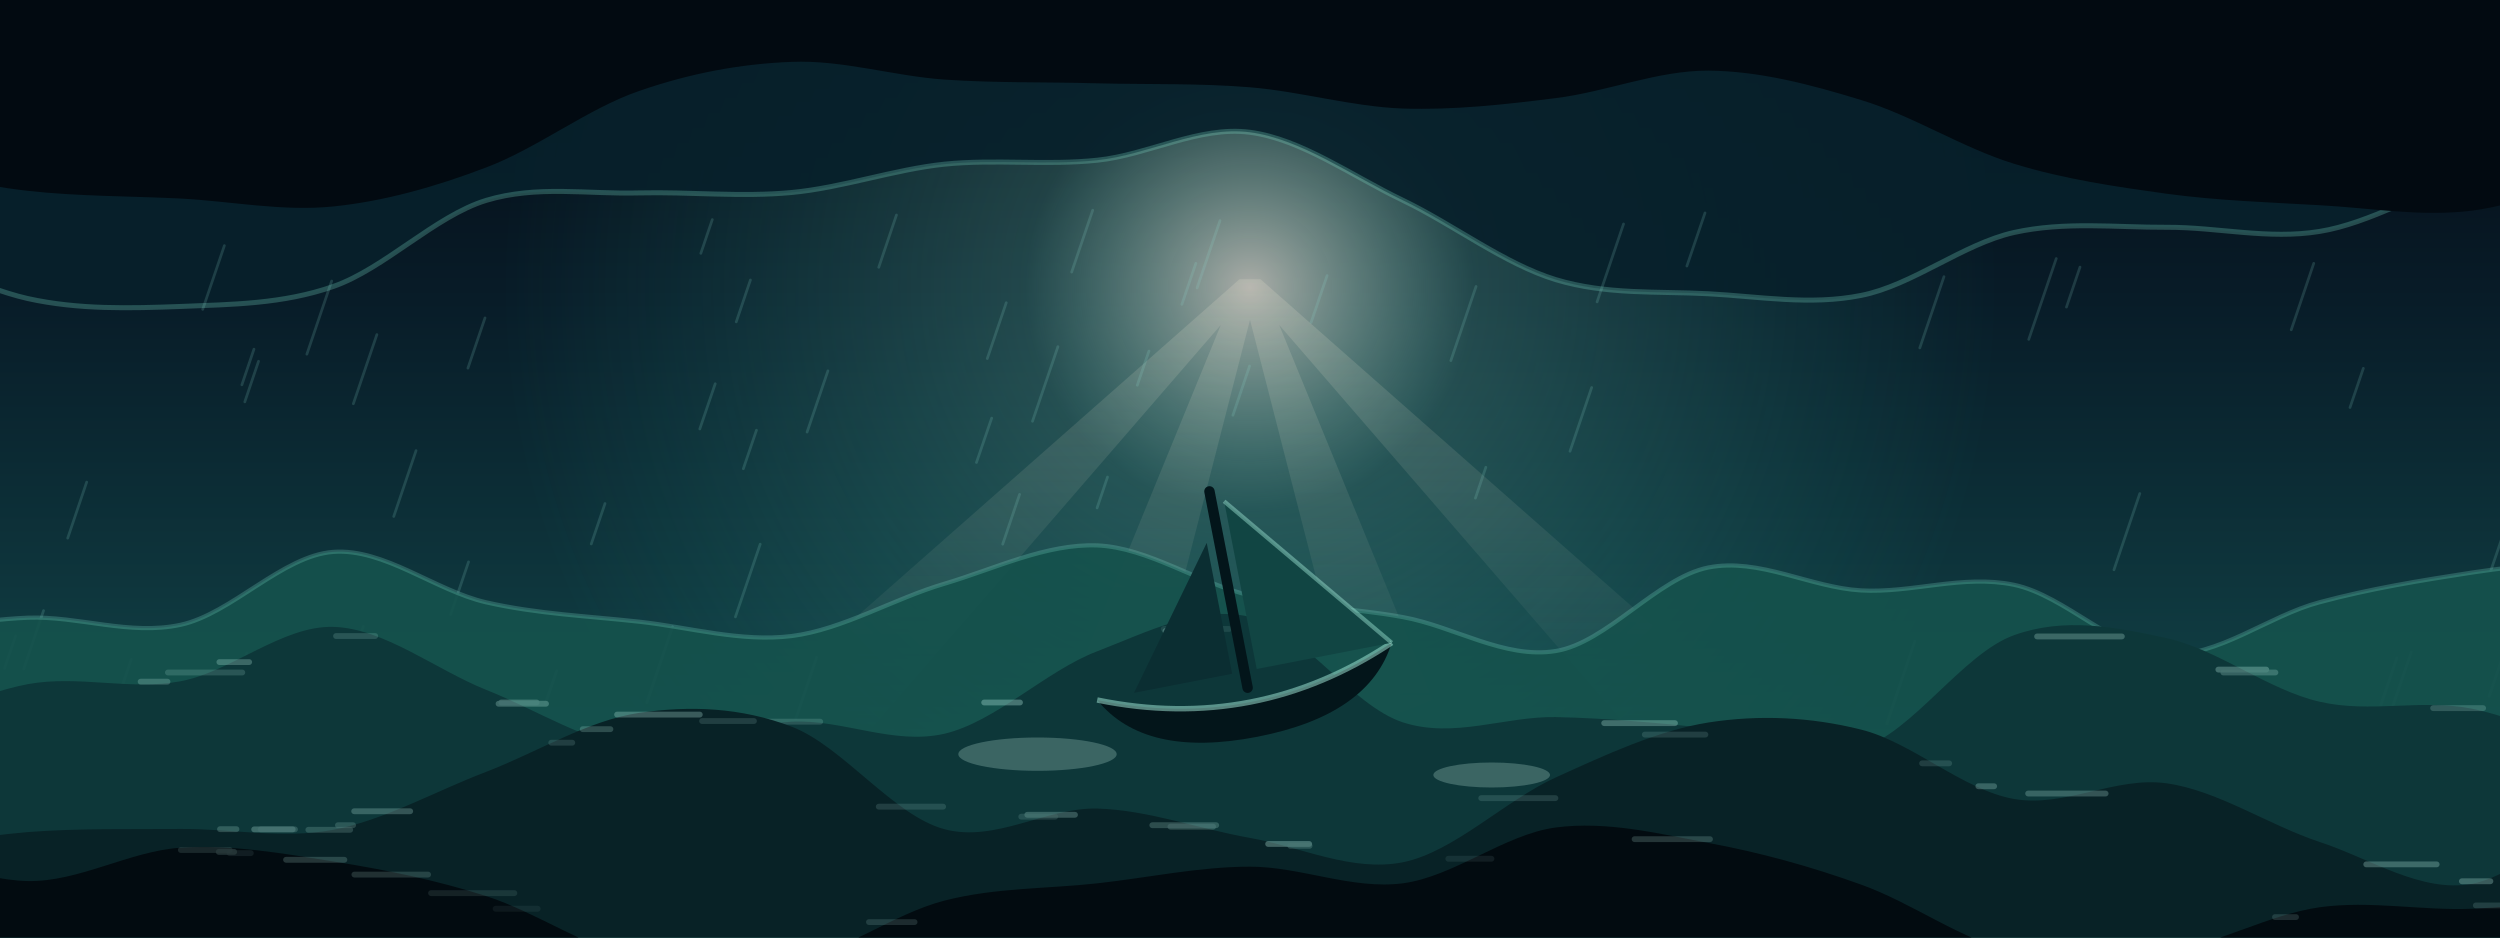
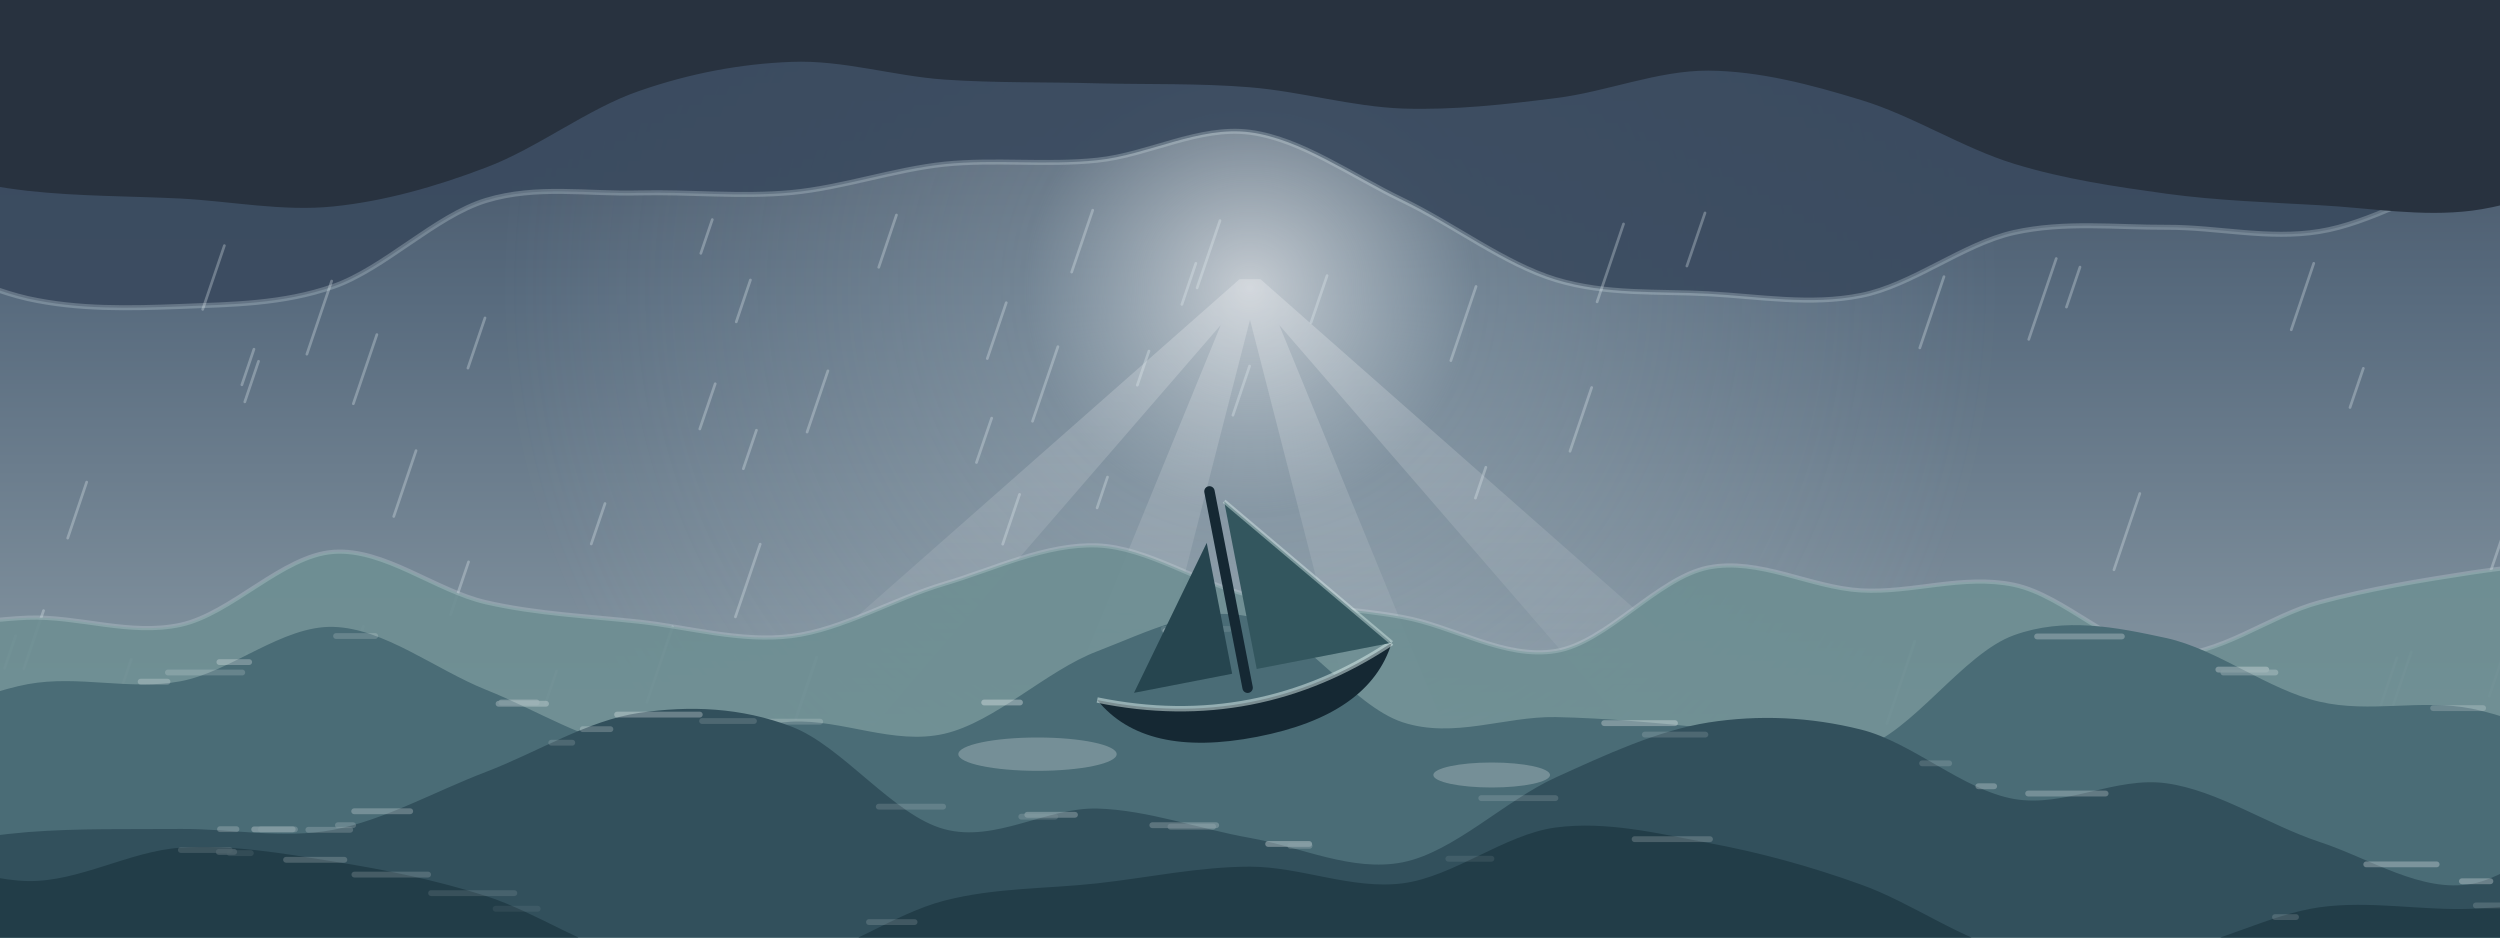
<svg xmlns="http://www.w3.org/2000/svg" viewBox="0 0 1200 450" width="1200" height="450" preserveAspectRatio="xMidYMid slice">
  <defs>
    <linearGradient id="g1" x1="0" y1="0" x2="0" y2="450" gradientUnits="userSpaceOnUse">
-       <stop offset="0" stop-color="#030812" />
-       <stop offset="0.32" stop-color="#081C28" />
-       <stop offset="0.68" stop-color="#0F3A40" />
-       <stop offset="1" stop-color="#1C635C" />
+       <stop offset="0" stop-color="#3D4A5C" />
+       <stop offset="0.32" stop-color="#586B7E" />
+       <stop offset="0.68" stop-color="#7E8F9C" />
+       <stop offset="1" stop-color="#AAB8BE" />
    </linearGradient>
    <radialGradient id="g2" cx="600" cy="138" r="360" gradientUnits="userSpaceOnUse">
-       <stop offset="0" stop-color="#FFF8EA" stop-opacity="0.66" />
-       <stop offset="0.3" stop-color="#7FE3CB" stop-opacity="0.22" />
-       <stop offset="1" stop-color="#2DD4BF" stop-opacity="0" />
+       <stop offset="0" stop-color="#FFFFFF" stop-opacity="0.66" />
+       <stop offset="0.3" stop-color="#D8E6EA" stop-opacity="0.22" />
+       <stop offset="1" stop-color="#D8E6EA" stop-opacity="0" />
    </radialGradient>
    <linearGradient id="g3" x1="0" y1="134" x2="0" y2="364" gradientUnits="userSpaceOnUse">
-       <stop offset="0" stop-color="#FDF3DC" stop-opacity="0.16" />
-       <stop offset="1" stop-color="#FDF3DC" stop-opacity="0" />
+       <stop offset="0" stop-color="#FFFFFF" stop-opacity="0.24" />
+       <stop offset="1" stop-color="#FFFFFF" stop-opacity="0" />
    </linearGradient>
  </defs>
  <rect width="1200" height="450" fill="url(#g1)" />
  <rect width="1200" height="450" fill="url(#g2)" />
-   <path d="M-60 114.4C-47.8 119.2 -11.1 137.8 13.3 143.3C37.8 148.7 62.2 148 86.7 147.1C111.1 146.1 135.6 146 160 137.5C184.4 129 208.9 103.7 233.3 96.2C257.8 88.8 282.2 93.3 306.7 92.6C331.1 92 355.6 94.7 380 92.4C404.4 90.1 428.9 81.4 453.3 78.8C477.8 76.3 502.2 79.5 526.7 76.9C551.1 74.4 575.6 60.3 600 63.5C624.4 66.7 648.9 84.4 673.3 96.1C697.8 107.9 722.2 126.7 746.7 134.2C771.1 141.6 795.6 139.7 820 141C844.4 142.3 868.9 146.7 893.3 141.8C917.8 137 942.2 117.1 966.7 111.6C991.1 106.2 1015.6 109.2 1040 109.1C1064.4 109 1088.9 115.1 1113.3 111.1C1137.8 107.2 1162.2 91.6 1186.7 85.3C1211.1 79 1247.8 75.3 1260 73.3L1260 -40L-60 -40Z" fill="#07202A" opacity="0.92" />
-   <path d="M-60 114.4C-47.8 119.2 -11.1 137.8 13.3 143.3C37.8 148.7 62.2 148 86.7 147.1C111.1 146.1 135.6 146 160 137.5C184.4 129 208.9 103.7 233.3 96.2C257.8 88.8 282.2 93.3 306.7 92.6C331.1 92 355.6 94.7 380 92.4C404.4 90.1 428.9 81.4 453.3 78.8C477.8 76.3 502.2 79.5 526.7 76.9C551.1 74.4 575.6 60.3 600 63.5C624.4 66.7 648.9 84.4 673.3 96.1C697.8 107.9 722.2 126.7 746.7 134.2C771.1 141.6 795.6 139.7 820 141C844.4 142.3 868.9 146.7 893.3 141.8C917.8 137 942.2 117.1 966.7 111.6C991.1 106.2 1015.6 109.2 1040 109.1C1064.4 109 1088.9 115.1 1113.3 111.1C1137.8 107.2 1162.2 91.6 1186.7 85.3C1211.1 79 1247.8 75.3 1260 73.3" fill="none" stroke="#7FE3CB" stroke-width="2.4" opacity="0.26" />
-   <path d="M-60 78.8C-47.8 81 -11.1 88.8 13.3 91.6C37.8 94.3 62.2 94.1 86.7 95.3C111.1 96.6 135.6 101.6 160 99.1C184.4 96.6 208.9 89.7 233.3 80.4C257.8 71.2 282.2 52.1 306.7 43.7C331.1 35.2 355.6 30.6 380 29.7C404.4 28.7 428.9 36.5 453.3 38.2C477.8 39.9 502.2 39.3 526.7 40C551.1 40.6 575.6 39.9 600 41.9C624.4 43.9 648.9 51.2 673.3 52.1C697.8 52.9 722.2 50.2 746.7 47.1C771.1 44.1 795.6 33.8 820 33.9C844.4 34.1 868.9 40.5 893.3 48C917.8 55.4 942.2 71.1 966.7 78.6C991.1 86.1 1015.6 89.6 1040 93C1064.4 96.3 1088.9 97.1 1113.3 98.5C1137.8 99.8 1162.2 104.2 1186.7 101.1C1211.1 98 1247.8 83.4 1260 79.9L1260 -40L-60 -40Z" fill="#020A11" />
+   <path d="M-60 114.4C-47.8 119.2 -11.1 137.8 13.3 143.3C37.8 148.7 62.2 148 86.7 147.1C111.1 146.1 135.6 146 160 137.5C184.4 129 208.9 103.7 233.3 96.2C257.8 88.8 282.2 93.3 306.7 92.6C331.1 92 355.6 94.7 380 92.4C404.4 90.1 428.9 81.4 453.3 78.8C477.8 76.3 502.2 79.5 526.7 76.9C551.1 74.4 575.6 60.3 600 63.5C624.4 66.7 648.9 84.4 673.3 96.1C697.8 107.9 722.2 126.7 746.7 134.2C771.1 141.6 795.6 139.7 820 141C844.4 142.3 868.9 146.7 893.3 141.8C917.8 137 942.2 117.1 966.7 111.6C991.1 106.2 1015.6 109.2 1040 109.1C1064.4 109 1088.9 115.1 1113.3 111.1C1137.8 107.2 1162.2 91.6 1186.7 85.3C1211.1 79 1247.8 75.3 1260 73.3L1260 -40L-60 -40Z" fill="#3A4A5E" opacity="0.92" />
+   <path d="M-60 114.4C-47.8 119.2 -11.1 137.8 13.3 143.3C37.8 148.7 62.2 148 86.7 147.1C111.1 146.1 135.6 146 160 137.5C184.4 129 208.9 103.7 233.3 96.2C257.8 88.8 282.2 93.3 306.7 92.6C331.1 92 355.6 94.7 380 92.4C404.4 90.1 428.9 81.4 453.3 78.8C477.8 76.3 502.2 79.5 526.7 76.9C551.1 74.4 575.6 60.3 600 63.5C624.4 66.7 648.9 84.4 673.3 96.1C697.8 107.9 722.2 126.7 746.7 134.2C771.1 141.6 795.6 139.7 820 141C844.4 142.3 868.9 146.7 893.3 141.8C917.8 137 942.2 117.1 966.7 111.6C991.1 106.2 1015.6 109.2 1040 109.1C1064.4 109 1088.9 115.1 1113.3 111.1C1137.8 107.2 1162.2 91.6 1186.7 85.3C1211.1 79 1247.8 75.3 1260 73.3" fill="none" stroke="#D8E6EA" stroke-width="2.4" opacity="0.26" />
+   <path d="M-60 78.8C-47.8 81 -11.1 88.8 13.3 91.6C37.8 94.3 62.2 94.1 86.7 95.3C111.1 96.6 135.6 101.6 160 99.1C184.4 96.6 208.9 89.7 233.3 80.4C257.8 71.2 282.2 52.1 306.7 43.7C331.1 35.2 355.6 30.6 380 29.7C404.4 28.7 428.9 36.5 453.3 38.2C477.8 39.9 502.2 39.3 526.7 40C551.1 40.6 575.6 39.9 600 41.9C624.4 43.9 648.9 51.2 673.3 52.1C697.8 52.9 722.2 50.2 746.7 47.1C771.1 44.1 795.6 33.8 820 33.9C844.4 34.1 868.9 40.5 893.3 48C917.8 55.4 942.2 71.1 966.7 78.6C991.1 86.1 1015.6 89.6 1040 93C1064.4 96.3 1088.9 97.1 1113.3 98.5C1137.8 99.8 1162.2 104.2 1186.7 101.1C1211.1 98 1247.8 83.4 1260 79.9L1260 -40L-60 -40Z" fill="#28323F" />
  <g fill="url(#g3)">
    <path d="M595 134L605 134L406 364L334 364ZM595 134L605 134L546 364L500.7 364ZM595 134L605 134L699.3 364L654 364ZM595 134L605 134L866 364L794 364Z" />
  </g>
-   <g fill="none" stroke="#8FDDD2" stroke-width="1.3" stroke-linecap="round" opacity="0.17">
+   <g fill="none" stroke="#E8F2F6" stroke-width="1.3" stroke-linecap="round" opacity="0.3">
    <path d="M7.5 305.2l-5.3 15.6M1233.5 120.7l-9.5 27.8M20.9 293.1l-9.5 28M1217 261.8l-13.1 38.5M919.1 307.8l-13.4 39.5M708.5 137.5l-12.1 35.6M41.6 231.4l-9.1 26.9M1206.6 299.6l-11.8 34.6M224.9 269.7l-8.6 25.3M107.7 117.9l-10.4 30.6M159.2 134.9l-11.9 35.1M322.8 300.9l-12.3 36.3M66.8 338.2l-13.1 38.4M574 126.4l-6.7 19.7M267.2 322l-5.4 15.7M1027.1 236.9l-12.4 36.6M987 124.1l-13.2 38.8M1157.4 313l-12.4 36.3M364.9 261.2l-11.9 34.9M713.2 224.3l-5 14.8M779.3 107.5l-12.7 37.4M524.1 320.4l-6.4 18.9M199.7 216.3l-10.7 31.6M124.1 173.4l-6.6 19.5M585.6 105.9l-11 32.3M180.9 160.6l-11.3 33.2M476 200.7l-7.3 21.3M720.3 349.5l-9.1 26.8M174.4 300.7l-13.6 39.9M1110.6 126.4l-10.8 31.9M587.2 282.9l-5.3 15.5M-9.8 131.6l-12.9 37.9M599.8 175.7l-8 23.6M232.8 152.6l-8.2 24.1M341.9 105.4l-5.5 16.2M1205.7 244.2l-10.2 30M397.4 178l-10 29.4M637 132.3l-7.7 22.5M489.4 237.3l-8.1 23.9M507.8 166.4l-12.2 35.8M551.5 168.5l-5.6 16.4M167.3 304.1l-7.4 21.8M430.3 103.2l-8.5 25.1M764 186l-10.4 30.6M392 315.5l-10 29.5M998.4 128.2l-6.5 19.2M290.4 241.7l-6.6 19.4M483 145.3l-9.1 26.8M343.3 184.2l-7.4 21.7M-14.9 298.9l-12.5 36.7M118.5 313.4l-13.6 39.9M933.1 132.8l-11.6 34.2M1134.4 176.8l-6.4 18.8M1150.5 315.8l-7.7 22.6M524.5 100.9l-10.1 29.7M99 347.4l-11.8 34.8M363.1 206.5l-6.3 18.5M63 316.5l-13.5 39.7M360.2 134.4l-6.8 20.1M818.4 102.2l-8.7 25.5M603.7 279.7l-12.7 37.4M531.6 229l-5 14.8M182 333.5l-12.7 37.4M121.9 167.6l-5.8 17.1" />
  </g>
-   <path d="M-60 305.6C-47.8 304.1 -11.1 297.5 13.3 296.5C37.8 295.6 62.2 305.2 86.7 299.9C111.1 294.6 135.6 266.7 160 264.9C184.4 263.1 208.9 283.5 233.3 289.1C257.8 294.7 282.2 295.7 306.7 298.4C331.1 301.1 355.6 308.3 380 305.3C404.4 302.2 428.9 287.4 453.3 280.2C477.8 272.9 502.2 260.9 526.7 261.8C551.1 262.8 575.6 280.1 600 285.8C624.4 291.5 648.9 291.7 673.3 296.2C697.8 300.6 722.2 316.5 746.7 312.5C771.1 308.6 795.6 277.3 820 272.4C844.4 267.6 868.9 282 893.3 283.4C917.8 284.8 942.2 275.6 966.7 280.7C991.1 285.8 1015.6 312.7 1040 314.1C1064.4 315.5 1088.9 295.6 1113.3 289.1C1137.8 282.5 1162.2 278.6 1186.7 274.8C1211.1 271.1 1247.8 267.9 1260 266.5L1260 490L-60 490Z" fill="#15514C" opacity="0.92" />
-   <path d="M-60 305.6C-47.8 304.1 -11.1 297.5 13.3 296.5C37.8 295.6 62.2 305.2 86.7 299.9C111.1 294.6 135.6 266.7 160 264.9C184.4 263.1 208.9 283.5 233.3 289.1C257.8 294.7 282.2 295.7 306.7 298.4C331.1 301.1 355.6 308.3 380 305.3C404.4 302.2 428.9 287.4 453.3 280.2C477.8 272.9 502.2 260.9 526.7 261.8C551.1 262.8 575.6 280.1 600 285.8C624.4 291.5 648.9 291.7 673.3 296.2C697.8 300.6 722.2 316.5 746.7 312.5C771.1 308.6 795.6 277.3 820 272.4C844.4 267.6 868.9 282 893.3 283.4C917.8 284.8 942.2 275.6 966.7 280.7C991.1 285.8 1015.6 312.7 1040 314.1C1064.4 315.5 1088.9 295.6 1113.3 289.1C1137.8 282.5 1162.2 278.6 1186.7 274.8C1211.1 271.1 1247.8 267.9 1260 266.5" fill="none" stroke="#7FE3CB" stroke-width="2" opacity="0.24" />
-   <path d="M-60 354.2C-47.8 349.9 -11.1 333 13.3 328.4C37.8 323.9 62.2 331.6 86.7 327C111.1 322.4 135.6 300.2 160 300.9C184.4 301.6 208.9 321.3 233.3 331.1C257.8 340.8 282.2 356.7 306.7 359.3C331.1 361.8 355.6 347.6 380 346.4C404.4 345.2 428.9 357.8 453.3 352.2C477.8 346.5 502.2 321.9 526.7 312.6C551.1 303.2 575.6 290.4 600 296.1C624.4 301.8 648.9 338.7 673.3 346.7C697.8 354.7 722.2 343.8 746.7 344.2C771.1 344.7 795.6 347 820 349.5C844.4 352 868.9 366.6 893.3 359.2C917.8 351.8 942.2 313.7 966.7 304.9C991.1 296.1 1015.6 301 1040 306.3C1064.4 311.7 1088.9 331.2 1113.3 336.8C1137.8 342.5 1162.2 335.3 1186.7 340.2C1211.1 345.2 1247.8 362.2 1260 366.6L1260 490L-60 490Z" fill="#0D3739" />
-   <g fill="#BFF3E8" opacity="0.32">
+   <path d="M-60 305.6C-47.8 304.1 -11.1 297.5 13.3 296.5C37.8 295.6 62.2 305.2 86.7 299.9C111.1 294.6 135.6 266.7 160 264.9C184.4 263.1 208.9 283.5 233.3 289.1C257.8 294.7 282.2 295.7 306.7 298.4C331.1 301.1 355.6 308.3 380 305.3C404.4 302.2 428.9 287.4 453.3 280.2C477.8 272.9 502.2 260.9 526.7 261.8C551.1 262.8 575.6 280.1 600 285.8C624.4 291.5 648.9 291.7 673.3 296.2C697.8 300.6 722.2 316.5 746.7 312.5C771.1 308.6 795.6 277.3 820 272.4C844.4 267.6 868.9 282 893.3 283.4C917.8 284.8 942.2 275.6 966.7 280.7C991.1 285.8 1015.6 312.7 1040 314.1C1064.4 315.5 1088.9 295.6 1113.3 289.1C1137.8 282.5 1162.2 278.6 1186.7 274.8C1211.1 271.1 1247.8 267.9 1260 266.5L1260 490L-60 490Z" fill="#6E8E92" opacity="0.92" />
+   <path d="M-60 305.6C-47.8 304.1 -11.1 297.5 13.3 296.5C37.8 295.6 62.2 305.2 86.7 299.9C111.1 294.6 135.6 266.7 160 264.9C184.4 263.1 208.9 283.5 233.3 289.1C257.8 294.7 282.2 295.7 306.7 298.4C331.1 301.1 355.6 308.3 380 305.3C404.4 302.2 428.9 287.4 453.3 280.2C477.8 272.9 502.2 260.9 526.7 261.8C551.1 262.8 575.6 280.1 600 285.8C624.4 291.5 648.9 291.7 673.3 296.2C697.8 300.6 722.2 316.5 746.7 312.5C771.1 308.6 795.6 277.3 820 272.4C844.4 267.6 868.9 282 893.3 283.4C917.8 284.8 942.2 275.6 966.7 280.7C991.1 285.8 1015.6 312.7 1040 314.1C1064.4 315.5 1088.9 295.6 1113.3 289.1C1137.8 282.5 1162.2 278.6 1186.7 274.8C1211.1 271.1 1247.8 267.9 1260 266.5" fill="none" stroke="#D8E6EA" stroke-width="2" opacity="0.24" />
+   <path d="M-60 354.2C-47.8 349.9 -11.1 333 13.3 328.4C37.8 323.9 62.2 331.6 86.7 327C111.1 322.4 135.6 300.2 160 300.9C184.4 301.6 208.9 321.3 233.3 331.1C257.8 340.8 282.2 356.7 306.7 359.3C331.1 361.8 355.6 347.6 380 346.4C404.4 345.2 428.9 357.8 453.3 352.2C477.8 346.5 502.2 321.9 526.7 312.6C551.1 303.2 575.6 290.4 600 296.1C624.4 301.8 648.9 338.7 673.3 346.7C697.8 354.7 722.2 343.8 746.7 344.2C771.1 344.7 795.6 347 820 349.5C844.4 352 868.9 366.6 893.3 359.2C917.8 351.8 942.2 313.7 966.7 304.9C991.1 296.1 1015.6 301 1040 306.3C1064.4 311.7 1088.9 331.2 1113.3 336.8C1137.8 342.5 1162.2 335.3 1186.7 340.2C1211.1 345.2 1247.8 362.2 1260 366.6L1260 490L-60 490Z" fill="#4A6C76" />
+   <g fill="#FFFFFF" opacity="0.32">
    <rect x="557.2" y="300.5" width="34.2" height="2.8" rx="1.4" opacity="0.3" />
    <rect x="1063.4" y="320" width="25.8" height="2.8" rx="1.4" opacity="0.9" />
    <rect x="976.4" y="304.1" width="43.5" height="2.8" rx="1.4" opacity="0.8" />
    <rect x="159.9" y="303.9" width="21.6" height="2.8" rx="1.4" opacity="0.5" />
    <rect x="66.1" y="325.8" width="15.7" height="2.8" rx="1.4" opacity="0.7" />
    <rect x="1212.8" y="353" width="26.8" height="2.8" rx="1.4" opacity="0.9" />
    <rect x="237.9" y="336.4" width="25.6" height="2.8" rx="1.4" opacity="0.8" />
    <rect x="558" y="301.5" width="23.4" height="2.8" rx="1.4" opacity="1" />
    <rect x="1065.8" y="321.4" width="27.8" height="2.8" rx="1.4" opacity="0.7" />
    <rect x="79.2" y="321.4" width="38.5" height="2.8" rx="1.4" opacity="0.5" />
    <rect x="103.9" y="316.4" width="17.1" height="2.8" rx="1.4" opacity="0.8" />
    <rect x="768.6" y="345.7" width="36.8" height="2.8" rx="1.4" opacity="0.9" />
    <rect x="239.2" y="335.8" width="19.8" height="2.8" rx="1.4" opacity="0.8" />
    <rect x="365.5" y="345" width="29.6" height="2.8" rx="1.4" opacity="0.5" />
    <rect x="317.4" y="352.3" width="41.9" height="2.8" rx="1.4" opacity="0.6" />
    <rect x="471" y="335.8" width="20" height="2.8" rx="1.4" opacity="1" />
    <rect x="330.5" y="351.8" width="22.1" height="2.8" rx="1.4" opacity="0.8" />
    <rect x="285.8" y="355" width="26.8" height="2.8" rx="1.4" opacity="0.9" />
    <rect x="1166.5" y="338.5" width="26.8" height="2.8" rx="1.4" opacity="0.6" />
    <rect x="293.3" y="357.5" width="31.1" height="2.8" rx="1.4" opacity="0.8" />
  </g>
  <g transform="rotate(-11 600 336)">
-     <path d="M528 322q72 30 144 0q-17 32 -72 32q-55 0 -72 -32Z" fill="#03151A" />
-     <path d="M528 322q72 30 144 0" fill="none" stroke="#A8F0DE" stroke-width="2.6" opacity="0.5" />
-     <path d="M600 330L600 234" stroke="#03151A" stroke-width="5" stroke-linecap="round" />
-     <path d="M606 240L606 322L672 322Z" fill="#114543" />
-     <path d="M606 240L672 322" fill="none" stroke="#A8F0DE" stroke-width="2" opacity="0.42" />
-     <path d="M594 258L594 322L546 322Z" fill="#0B2E32" />
+     <path d="M528 322q72 30 144 0q-17 32 -72 32q-55 0 -72 -32Z" fill="#152833" />
+     <path d="M528 322q72 30 144 0" fill="none" stroke="#DFF2F0" stroke-width="2.6" opacity="0.5" />
+     <path d="M600 330L600 234" stroke="#152833" stroke-width="5" stroke-linecap="round" />
+     <path d="M606 240L606 322L672 322Z" fill="#33565E" />
+     <path d="M606 240L672 322" fill="none" stroke="#DFF2F0" stroke-width="2" opacity="0.42" />
+     <path d="M594 258L594 322L546 322Z" fill="#26454F" />
  </g>
-   <path d="M-60 409.6C-47.8 407.9 -11.1 401.4 13.3 399.4C37.8 397.5 62.2 398.1 86.7 397.9C111.1 397.7 135.6 402.9 160 398.3C184.4 393.7 208.9 379.8 233.3 370.5C257.8 361.1 282.2 345.8 306.7 342.2C331.1 338.6 355.6 339.5 380 348.8C404.4 358.1 428.9 391.5 453.3 398C477.8 404.6 502.2 387.5 526.7 388.1C551.1 388.8 575.6 397.9 600 402.2C624.4 406.5 648.9 418.7 673.3 413.9C697.8 409 722.2 384.4 746.7 373.2C771.1 362.1 795.6 350.7 820 346.8C844.4 343 868.9 344.1 893.3 350.2C917.8 356.3 942.2 379.2 966.7 383.5C991.1 387.8 1015.6 372.5 1040 376C1064.4 379.4 1088.9 396 1113.3 404.1C1137.8 412.1 1162.2 428.8 1186.7 424.2C1211.1 419.6 1247.8 384.5 1260 376.6L1260 490L-60 490Z" fill="#082226" />
-   <g fill="#BFF3E8" opacity="0.34">
+   <path d="M-60 409.6C-47.8 407.9 -11.1 401.4 13.3 399.4C37.8 397.5 62.2 398.1 86.7 397.9C111.1 397.7 135.6 402.9 160 398.3C184.4 393.7 208.9 379.8 233.3 370.5C257.8 361.1 282.2 345.8 306.7 342.2C331.1 338.6 355.6 339.5 380 348.8C404.4 358.1 428.9 391.5 453.3 398C477.8 404.6 502.2 387.5 526.7 388.1C551.1 388.8 575.6 397.9 600 402.2C624.4 406.5 648.9 418.7 673.3 413.9C697.8 409 722.2 384.4 746.7 373.2C771.1 362.1 795.6 350.7 820 346.8C844.4 343 868.9 344.1 893.3 350.2C917.8 356.3 942.2 379.2 966.7 383.5C991.1 387.8 1015.6 372.5 1040 376C1064.4 379.4 1088.9 396 1113.3 404.1C1137.8 412.1 1162.2 428.8 1186.7 424.2C1211.1 419.6 1247.8 384.5 1260 376.6L1260 490L-60 490Z" fill="#32505C" />
+   <g fill="#FFFFFF" opacity="0.34">
    <rect x="488.8" y="390.6" width="19.1" height="2.8" rx="1.4" opacity="0.4" />
    <rect x="123.8" y="396.7" width="19.2" height="2.8" rx="1.4" opacity="0.5" />
    <rect x="1180.3" y="421.6" width="16.5" height="2.8" rx="1.4" opacity="0.8" />
    <rect x="335.6" y="344.7" width="27.7" height="2.8" rx="1.4" opacity="0.4" />
    <rect x="551.7" y="394.7" width="33.5" height="2.8" rx="1.4" opacity="0.6" />
    <rect x="617.9" y="404.6" width="12.1" height="2.8" rx="1.4" opacity="0.5" />
    <rect x="491.7" y="389.7" width="25.7" height="2.8" rx="1.4" opacity="0.7" />
    <rect x="1134.4" y="413.5" width="36.6" height="2.8" rx="1.4" opacity="0.8" />
    <rect x="921.2" y="365" width="15.8" height="2.8" rx="1.4" opacity="0.4" />
    <rect x="294.8" y="341.6" width="42.5" height="2.8" rx="1.4" opacity="0.8" />
    <rect x="607.3" y="403.7" width="22.5" height="2.8" rx="1.4" opacity="0.9" />
    <rect x="948.2" y="376" width="10.4" height="2.8" rx="1.4" opacity="0.7" />
    <rect x="278.3" y="348.6" width="16.1" height="2.8" rx="1.4" opacity="0.6" />
    <rect x="709.6" y="381.7" width="38.4" height="2.8" rx="1.4" opacity="0.4" />
    <rect x="120.6" y="396.7" width="21.3" height="2.8" rx="1.4" opacity="0.8" />
    <rect x="972.1" y="379.5" width="40" height="2.8" rx="1.4" opacity="0.7" />
    <rect x="104.2" y="396.6" width="10.7" height="2.8" rx="1.4" opacity="0.6" />
    <rect x="168.6" y="388" width="29.7" height="2.8" rx="1.4" opacity="0.7" />
    <rect x="420.4" y="385.8" width="33.7" height="2.8" rx="1.4" opacity="0.4" />
    <rect x="146.6" y="396.9" width="22.9" height="2.8" rx="1.4" opacity="0.5" />
    <rect x="263.2" y="355.1" width="12.9" height="2.8" rx="1.4" opacity="0.4" />
    <rect x="560.4" y="395.4" width="23.3" height="2.8" rx="1.4" opacity="0.6" />
    <rect x="160.8" y="394.7" width="10.1" height="2.8" rx="1.4" opacity="0.5" />
    <rect x="788.1" y="351.2" width="31.9" height="2.8" rx="1.4" opacity="0.4" />
  </g>
-   <g fill="#CDF6EC" opacity="0.24">
+   <g fill="#FFFFFF" opacity="0.24">
    <ellipse cx="498" cy="362" rx="38" ry="8" />
    <ellipse cx="716" cy="372" rx="28" ry="6" />
  </g>
-   <path d="M-60 404.2C-47.8 407.3 -11.1 422.5 13.3 422.9C37.8 423.4 62.2 408.5 86.7 406.9C111.1 405.3 135.6 409.6 160 413.5C184.4 417.4 208.9 422.3 233.3 430.1C257.8 438 282.2 455.3 306.7 460.7C331.1 466 355.6 466.8 380 462C404.4 457.3 428.9 438.6 453.3 432.3C477.8 426 502.2 426.7 526.7 424C551.1 421.3 575.6 416 600 416C624.4 416 648.9 427.1 673.3 424C697.8 420.8 722.2 400.5 746.7 397.2C771.1 394 795.6 400 820 404.6C844.4 409.1 868.9 415.8 893.3 424.6C917.8 433.3 942.2 451.6 966.7 457C991.1 462.3 1015.6 460.3 1040 456.8C1064.4 453.2 1088.9 439 1113.3 435.5C1137.8 432.1 1162.2 437.2 1186.7 436.2C1211.1 435.1 1247.8 430.4 1260 429.3L1260 490L-60 490Z" fill="#020B10" />
-   <g fill="#BFF3E8" opacity="0.2">
+   <path d="M-60 404.2C-47.8 407.3 -11.1 422.5 13.3 422.9C37.8 423.4 62.2 408.5 86.7 406.9C111.1 405.3 135.6 409.6 160 413.5C184.4 417.4 208.9 422.3 233.3 430.1C257.8 438 282.2 455.3 306.7 460.7C331.1 466 355.6 466.8 380 462C404.4 457.3 428.9 438.6 453.3 432.3C477.8 426 502.2 426.7 526.7 424C551.1 421.3 575.6 416 600 416C624.4 416 648.9 427.1 673.3 424C697.8 420.8 722.2 400.5 746.7 397.2C771.1 394 795.6 400 820 404.6C844.4 409.1 868.9 415.8 893.3 424.6C917.8 433.3 942.2 451.6 966.7 457C991.1 462.3 1015.6 460.3 1040 456.8C1064.4 453.2 1088.9 439 1113.3 435.5C1137.8 432.1 1162.2 437.2 1186.7 436.2C1211.1 435.1 1247.8 430.4 1260 429.3L1260 490L-60 490Z" fill="#223D48" />
+   <g fill="#FFFFFF" opacity="0.2">
    <rect x="311.7" y="459.5" width="18.3" height="2.8" rx="1.4" opacity="0.7" />
    <rect x="783.2" y="401.4" width="39" height="2.8" rx="1.4" opacity="0.9" />
    <rect x="1090.6" y="438.8" width="12.9" height="2.8" rx="1.4" opacity="0.7" />
    <rect x="168.7" y="418.4" width="38.2" height="2.8" rx="1.4" opacity="0.8" />
    <rect x="415.7" y="441.2" width="24.7" height="2.8" rx="1.4" opacity="0.7" />
    <rect x="1004.4" y="455.4" width="36.7" height="2.8" rx="1.4" opacity="0.7" />
    <rect x="349" y="460.2" width="16.4" height="2.8" rx="1.4" opacity="0.6" />
    <rect x="205.5" y="427.3" width="42.8" height="2.8" rx="1.4" opacity="0.5" />
    <rect x="135.9" y="411.3" width="30.8" height="2.8" rx="1.4" opacity="0.9" />
    <rect x="1187" y="433.2" width="32.1" height="2.8" rx="1.4" opacity="0.7" />
    <rect x="85.4" y="406.6" width="26.3" height="2.8" rx="1.4" opacity="0.6" />
    <rect x="693.8" y="410.8" width="23.5" height="2.8" rx="1.4" opacity="0.4" />
    <rect x="103.6" y="407.5" width="10.2" height="2.8" rx="1.4" opacity="0.8" />
    <rect x="236.5" y="434.8" width="23" height="2.8" rx="1.4" opacity="0.3" />
    <rect x="1248.5" y="427.9" width="22.7" height="2.8" rx="1.4" opacity="0.9" />
    <rect x="108.8" y="408.1" width="13" height="2.8" rx="1.4" opacity="0.4" />
  </g>
</svg>
